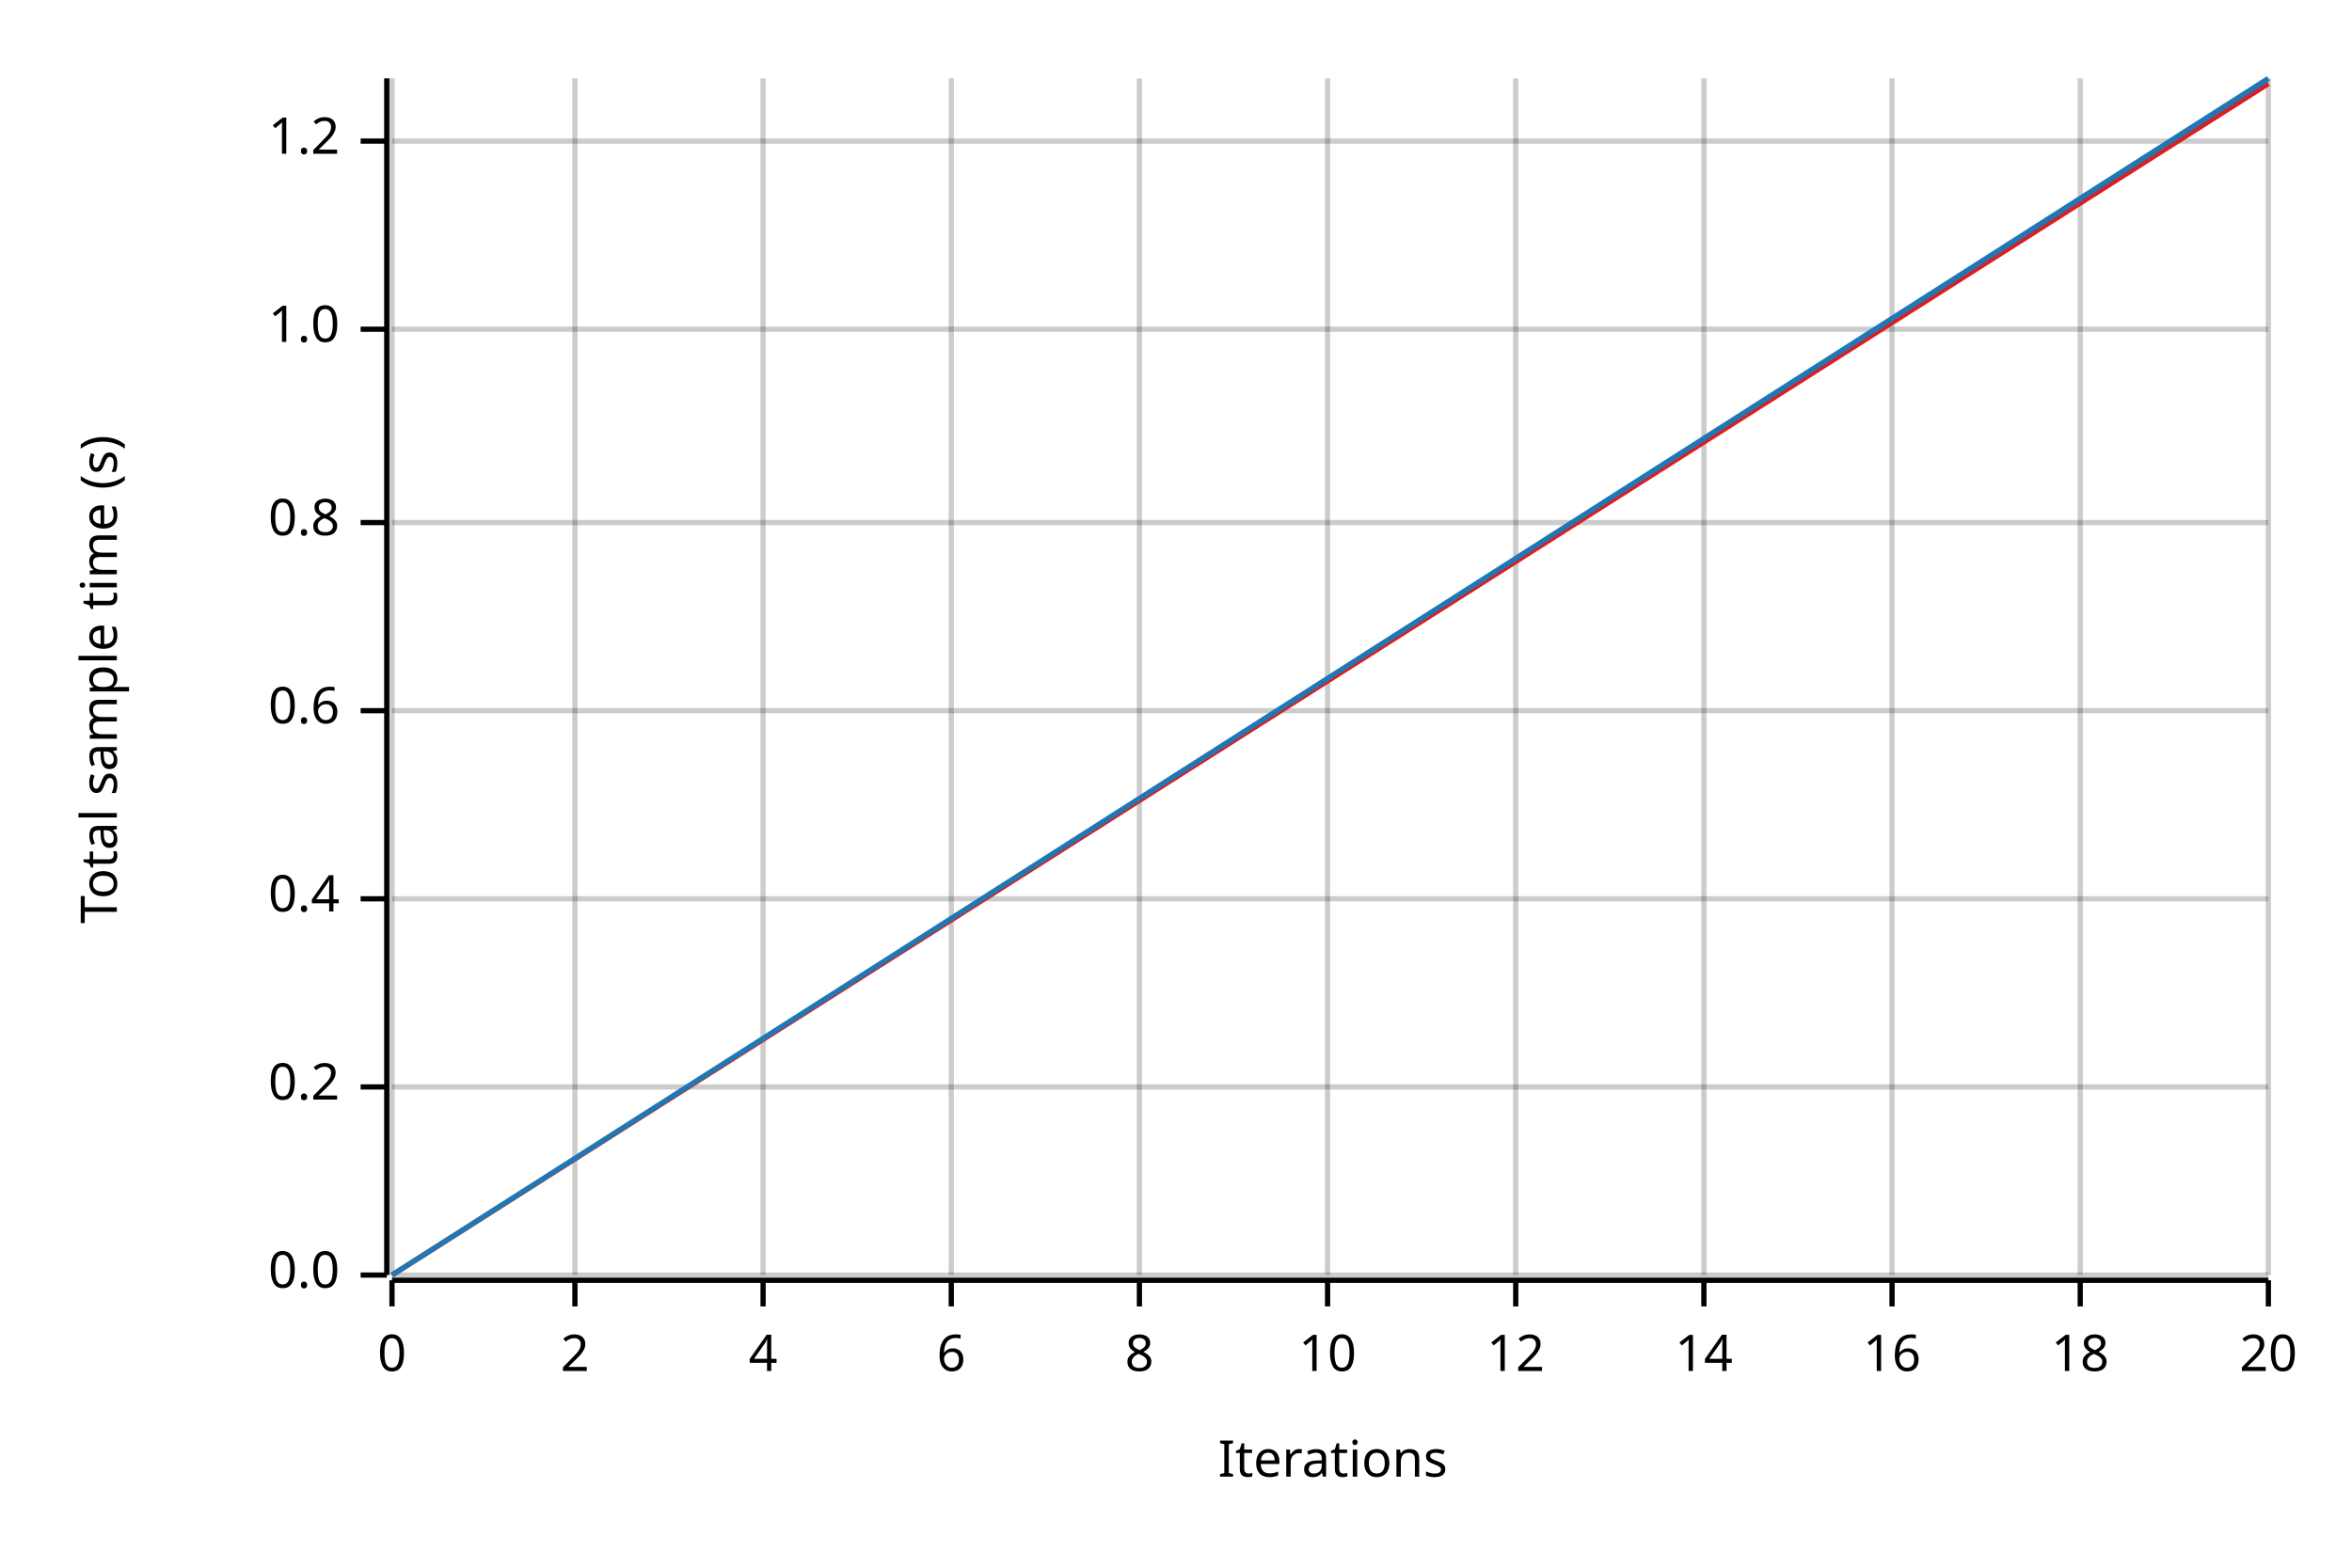
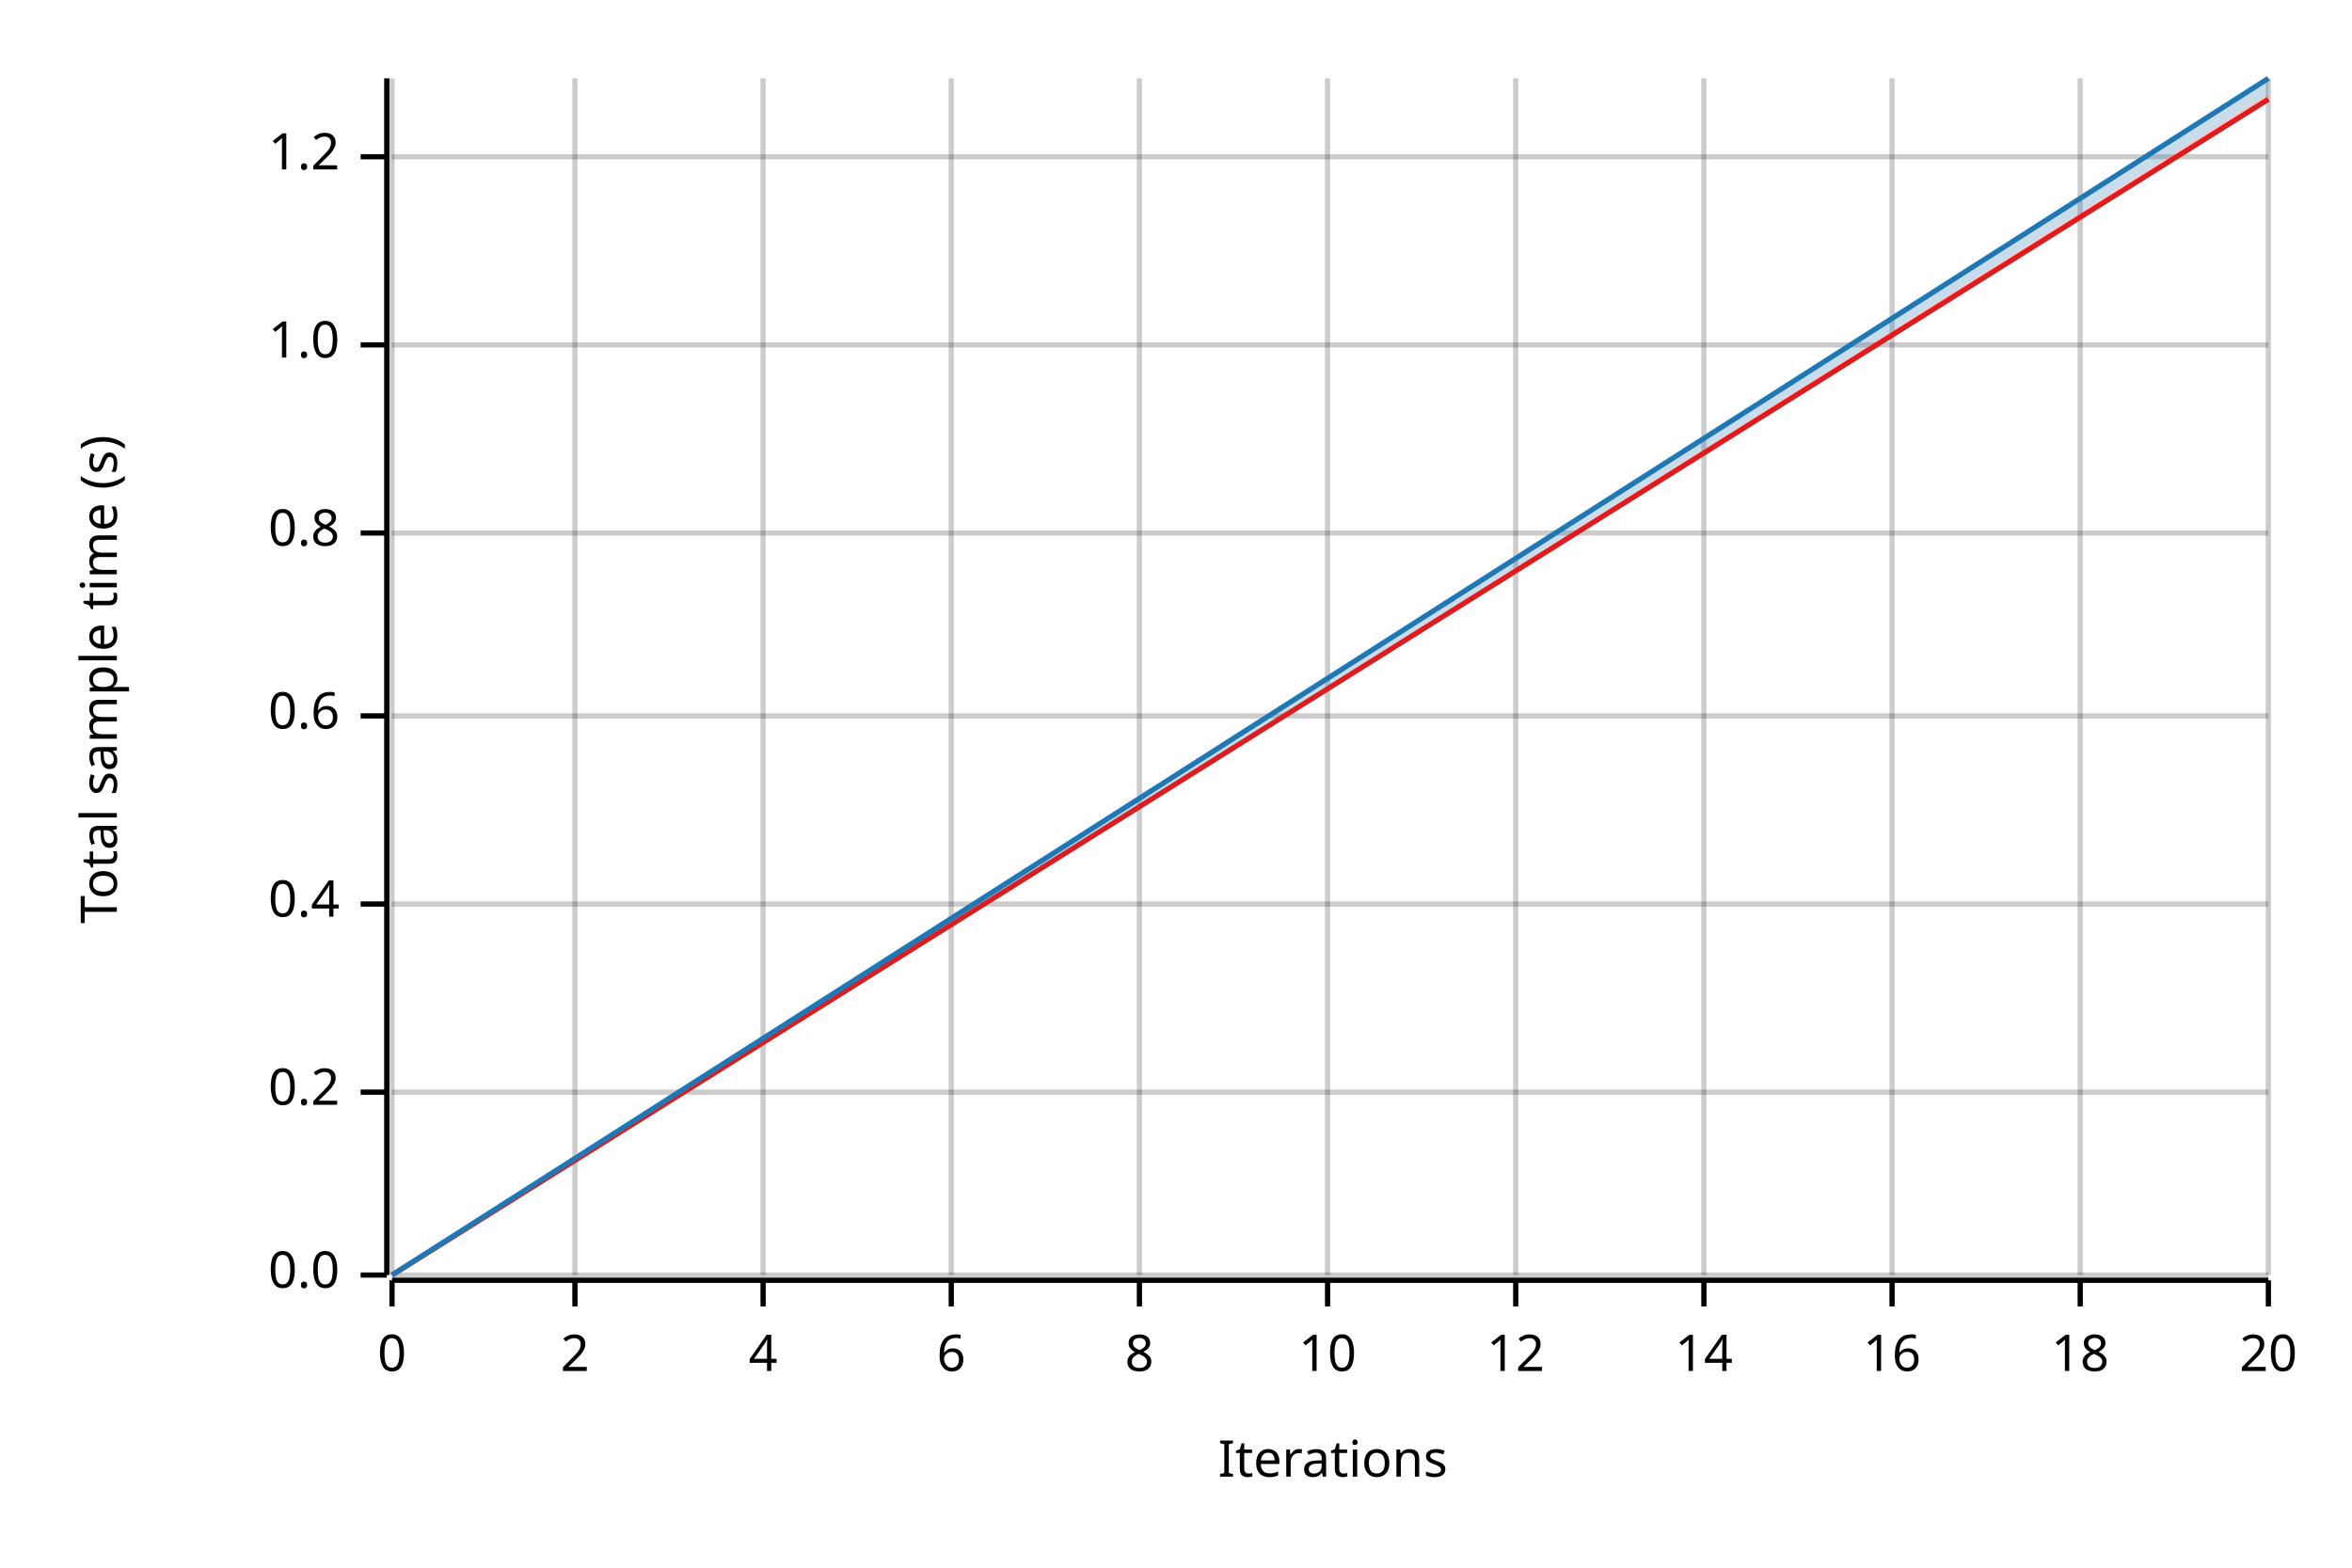
<svg xmlns="http://www.w3.org/2000/svg" width="450" height="300" viewBox="0 0 450 300">
  <text x="15" y="130" dy="0.76em" text-anchor="middle" font-family="sans-serif" font-size="9.677" opacity="1" fill="#000000" transform="rotate(270, 15, 130)">
Total sample time (s)
</text>
  <text x="255" y="285" dy="-0.5ex" text-anchor="middle" font-family="sans-serif" font-size="9.677" opacity="1" fill="#000000">
Iterations
</text>
  <line opacity="0.2" stroke="#000000" stroke-width="1" x1="75" y1="244" x2="75" y2="15" />
  <line opacity="0.2" stroke="#000000" stroke-width="1" x1="110" y1="244" x2="110" y2="15" />
  <line opacity="0.2" stroke="#000000" stroke-width="1" x1="146" y1="244" x2="146" y2="15" />
  <line opacity="0.2" stroke="#000000" stroke-width="1" x1="182" y1="244" x2="182" y2="15" />
  <line opacity="0.2" stroke="#000000" stroke-width="1" x1="218" y1="244" x2="218" y2="15" />
  <line opacity="0.2" stroke="#000000" stroke-width="1" x1="254" y1="244" x2="254" y2="15" />
  <line opacity="0.2" stroke="#000000" stroke-width="1" x1="290" y1="244" x2="290" y2="15" />
  <line opacity="0.2" stroke="#000000" stroke-width="1" x1="326" y1="244" x2="326" y2="15" />
  <line opacity="0.2" stroke="#000000" stroke-width="1" x1="362" y1="244" x2="362" y2="15" />
  <line opacity="0.2" stroke="#000000" stroke-width="1" x1="398" y1="244" x2="398" y2="15" />
  <line opacity="0.2" stroke="#000000" stroke-width="1" x1="434" y1="244" x2="434" y2="15" />
  <line opacity="0.2" stroke="#000000" stroke-width="1" x1="75" y1="244" x2="434" y2="244" />
-   <line opacity="0.2" stroke="#000000" stroke-width="1" x1="75" y1="208" x2="434" y2="208" />
-   <line opacity="0.2" stroke="#000000" stroke-width="1" x1="75" y1="172" x2="434" y2="172" />
-   <line opacity="0.2" stroke="#000000" stroke-width="1" x1="75" y1="136" x2="434" y2="136" />
-   <line opacity="0.2" stroke="#000000" stroke-width="1" x1="75" y1="100" x2="434" y2="100" />
-   <line opacity="0.2" stroke="#000000" stroke-width="1" x1="75" y1="63" x2="434" y2="63" />
-   <line opacity="0.2" stroke="#000000" stroke-width="1" x1="75" y1="27" x2="434" y2="27" />
+   <line opacity="0.2" stroke="#000000" stroke-width="1" x1="75" y1="209" x2="434" y2="209" />
+   <line opacity="0.2" stroke="#000000" stroke-width="1" x1="75" y1="173" x2="434" y2="173" />
+   <line opacity="0.2" stroke="#000000" stroke-width="1" x1="75" y1="137" x2="434" y2="137" />
+   <line opacity="0.2" stroke="#000000" stroke-width="1" x1="75" y1="102" x2="434" y2="102" />
+   <line opacity="0.2" stroke="#000000" stroke-width="1" x1="75" y1="66" x2="434" y2="66" />
+   <line opacity="0.2" stroke="#000000" stroke-width="1" x1="75" y1="30" x2="434" y2="30" />
  <polyline fill="none" opacity="1" stroke="#000000" stroke-width="1" points="74,15 74,244 " />
  <text x="65" y="244" dy="0.5ex" text-anchor="end" font-family="sans-serif" font-size="9.677" opacity="1" fill="#000000">
0.0
</text>
  <polyline fill="none" opacity="1" stroke="#000000" stroke-width="1" points="69,244 74,244 " />
-   <text x="65" y="208" dy="0.5ex" text-anchor="end" font-family="sans-serif" font-size="9.677" opacity="1" fill="#000000">
+   <text x="65" y="209" dy="0.5ex" text-anchor="end" font-family="sans-serif" font-size="9.677" opacity="1" fill="#000000">
0.2
</text>
-   <polyline fill="none" opacity="1" stroke="#000000" stroke-width="1" points="69,208 74,208 " />
-   <text x="65" y="172" dy="0.5ex" text-anchor="end" font-family="sans-serif" font-size="9.677" opacity="1" fill="#000000">
+   <polyline fill="none" opacity="1" stroke="#000000" stroke-width="1" points="69,209 74,209 " />
+   <text x="65" y="173" dy="0.5ex" text-anchor="end" font-family="sans-serif" font-size="9.677" opacity="1" fill="#000000">
0.4
</text>
-   <polyline fill="none" opacity="1" stroke="#000000" stroke-width="1" points="69,172 74,172 " />
-   <text x="65" y="136" dy="0.5ex" text-anchor="end" font-family="sans-serif" font-size="9.677" opacity="1" fill="#000000">
+   <polyline fill="none" opacity="1" stroke="#000000" stroke-width="1" points="69,173 74,173 " />
+   <text x="65" y="137" dy="0.5ex" text-anchor="end" font-family="sans-serif" font-size="9.677" opacity="1" fill="#000000">
0.6
</text>
-   <polyline fill="none" opacity="1" stroke="#000000" stroke-width="1" points="69,136 74,136 " />
-   <text x="65" y="100" dy="0.5ex" text-anchor="end" font-family="sans-serif" font-size="9.677" opacity="1" fill="#000000">
+   <polyline fill="none" opacity="1" stroke="#000000" stroke-width="1" points="69,137 74,137 " />
+   <text x="65" y="102" dy="0.5ex" text-anchor="end" font-family="sans-serif" font-size="9.677" opacity="1" fill="#000000">
0.8
</text>
-   <polyline fill="none" opacity="1" stroke="#000000" stroke-width="1" points="69,100 74,100 " />
-   <text x="65" y="63" dy="0.5ex" text-anchor="end" font-family="sans-serif" font-size="9.677" opacity="1" fill="#000000">
+   <polyline fill="none" opacity="1" stroke="#000000" stroke-width="1" points="69,102 74,102 " />
+   <text x="65" y="66" dy="0.5ex" text-anchor="end" font-family="sans-serif" font-size="9.677" opacity="1" fill="#000000">
1.0
</text>
-   <polyline fill="none" opacity="1" stroke="#000000" stroke-width="1" points="69,63 74,63 " />
-   <text x="65" y="27" dy="0.5ex" text-anchor="end" font-family="sans-serif" font-size="9.677" opacity="1" fill="#000000">
+   <polyline fill="none" opacity="1" stroke="#000000" stroke-width="1" points="69,66 74,66 " />
+   <text x="65" y="30" dy="0.5ex" text-anchor="end" font-family="sans-serif" font-size="9.677" opacity="1" fill="#000000">
1.2
</text>
-   <polyline fill="none" opacity="1" stroke="#000000" stroke-width="1" points="69,27 74,27 " />
+   <polyline fill="none" opacity="1" stroke="#000000" stroke-width="1" points="69,30 74,30 " />
  <polyline fill="none" opacity="1" stroke="#000000" stroke-width="1" points="75,245 434,245 " />
  <text x="75" y="255" dy="0.76em" text-anchor="middle" font-family="sans-serif" font-size="9.677" opacity="1" fill="#000000">
0
</text>
  <polyline fill="none" opacity="1" stroke="#000000" stroke-width="1" points="75,245 75,250 " />
  <text x="110" y="255" dy="0.76em" text-anchor="middle" font-family="sans-serif" font-size="9.677" opacity="1" fill="#000000">
2
</text>
  <polyline fill="none" opacity="1" stroke="#000000" stroke-width="1" points="110,245 110,250 " />
  <text x="146" y="255" dy="0.76em" text-anchor="middle" font-family="sans-serif" font-size="9.677" opacity="1" fill="#000000">
4
</text>
  <polyline fill="none" opacity="1" stroke="#000000" stroke-width="1" points="146,245 146,250 " />
  <text x="182" y="255" dy="0.76em" text-anchor="middle" font-family="sans-serif" font-size="9.677" opacity="1" fill="#000000">
6
</text>
  <polyline fill="none" opacity="1" stroke="#000000" stroke-width="1" points="182,245 182,250 " />
  <text x="218" y="255" dy="0.76em" text-anchor="middle" font-family="sans-serif" font-size="9.677" opacity="1" fill="#000000">
8
</text>
  <polyline fill="none" opacity="1" stroke="#000000" stroke-width="1" points="218,245 218,250 " />
  <text x="254" y="255" dy="0.76em" text-anchor="middle" font-family="sans-serif" font-size="9.677" opacity="1" fill="#000000">
10
</text>
  <polyline fill="none" opacity="1" stroke="#000000" stroke-width="1" points="254,245 254,250 " />
  <text x="290" y="255" dy="0.76em" text-anchor="middle" font-family="sans-serif" font-size="9.677" opacity="1" fill="#000000">
12
</text>
  <polyline fill="none" opacity="1" stroke="#000000" stroke-width="1" points="290,245 290,250 " />
  <text x="326" y="255" dy="0.76em" text-anchor="middle" font-family="sans-serif" font-size="9.677" opacity="1" fill="#000000">
14
</text>
  <polyline fill="none" opacity="1" stroke="#000000" stroke-width="1" points="326,245 326,250 " />
  <text x="362" y="255" dy="0.76em" text-anchor="middle" font-family="sans-serif" font-size="9.677" opacity="1" fill="#000000">
16
</text>
  <polyline fill="none" opacity="1" stroke="#000000" stroke-width="1" points="362,245 362,250 " />
  <text x="398" y="255" dy="0.76em" text-anchor="middle" font-family="sans-serif" font-size="9.677" opacity="1" fill="#000000">
18
</text>
  <polyline fill="none" opacity="1" stroke="#000000" stroke-width="1" points="398,245 398,250 " />
  <text x="434" y="255" dy="0.76em" text-anchor="middle" font-family="sans-serif" font-size="9.677" opacity="1" fill="#000000">
20
</text>
  <polyline fill="none" opacity="1" stroke="#000000" stroke-width="1" points="434,245 434,250 " />
-   <polyline fill="none" opacity="1" stroke="#E31A1C" stroke-width="1" points="75,244 434,16 " />
-   <polygon opacity="0.25" fill="#E31A1C" points="75,244 434,16 434,15 " />
+   <polyline fill="none" opacity="1" stroke="#E31A1C" stroke-width="1" points="75,244 434,19 " />
+   <polygon opacity="0.25" fill="#E31A1C" points="75,244 434,19 434,18 " />
  <polyline fill="none" opacity="1" stroke="#1F78B4" stroke-width="1" points="75,244 434,15 " />
-   <polygon opacity="0.25" fill="#1F78B4" points="75,244 434,16 434,15 " />
+   <polygon opacity="0.25" fill="#1F78B4" points="75,244 434,18 434,15 " />
</svg>
